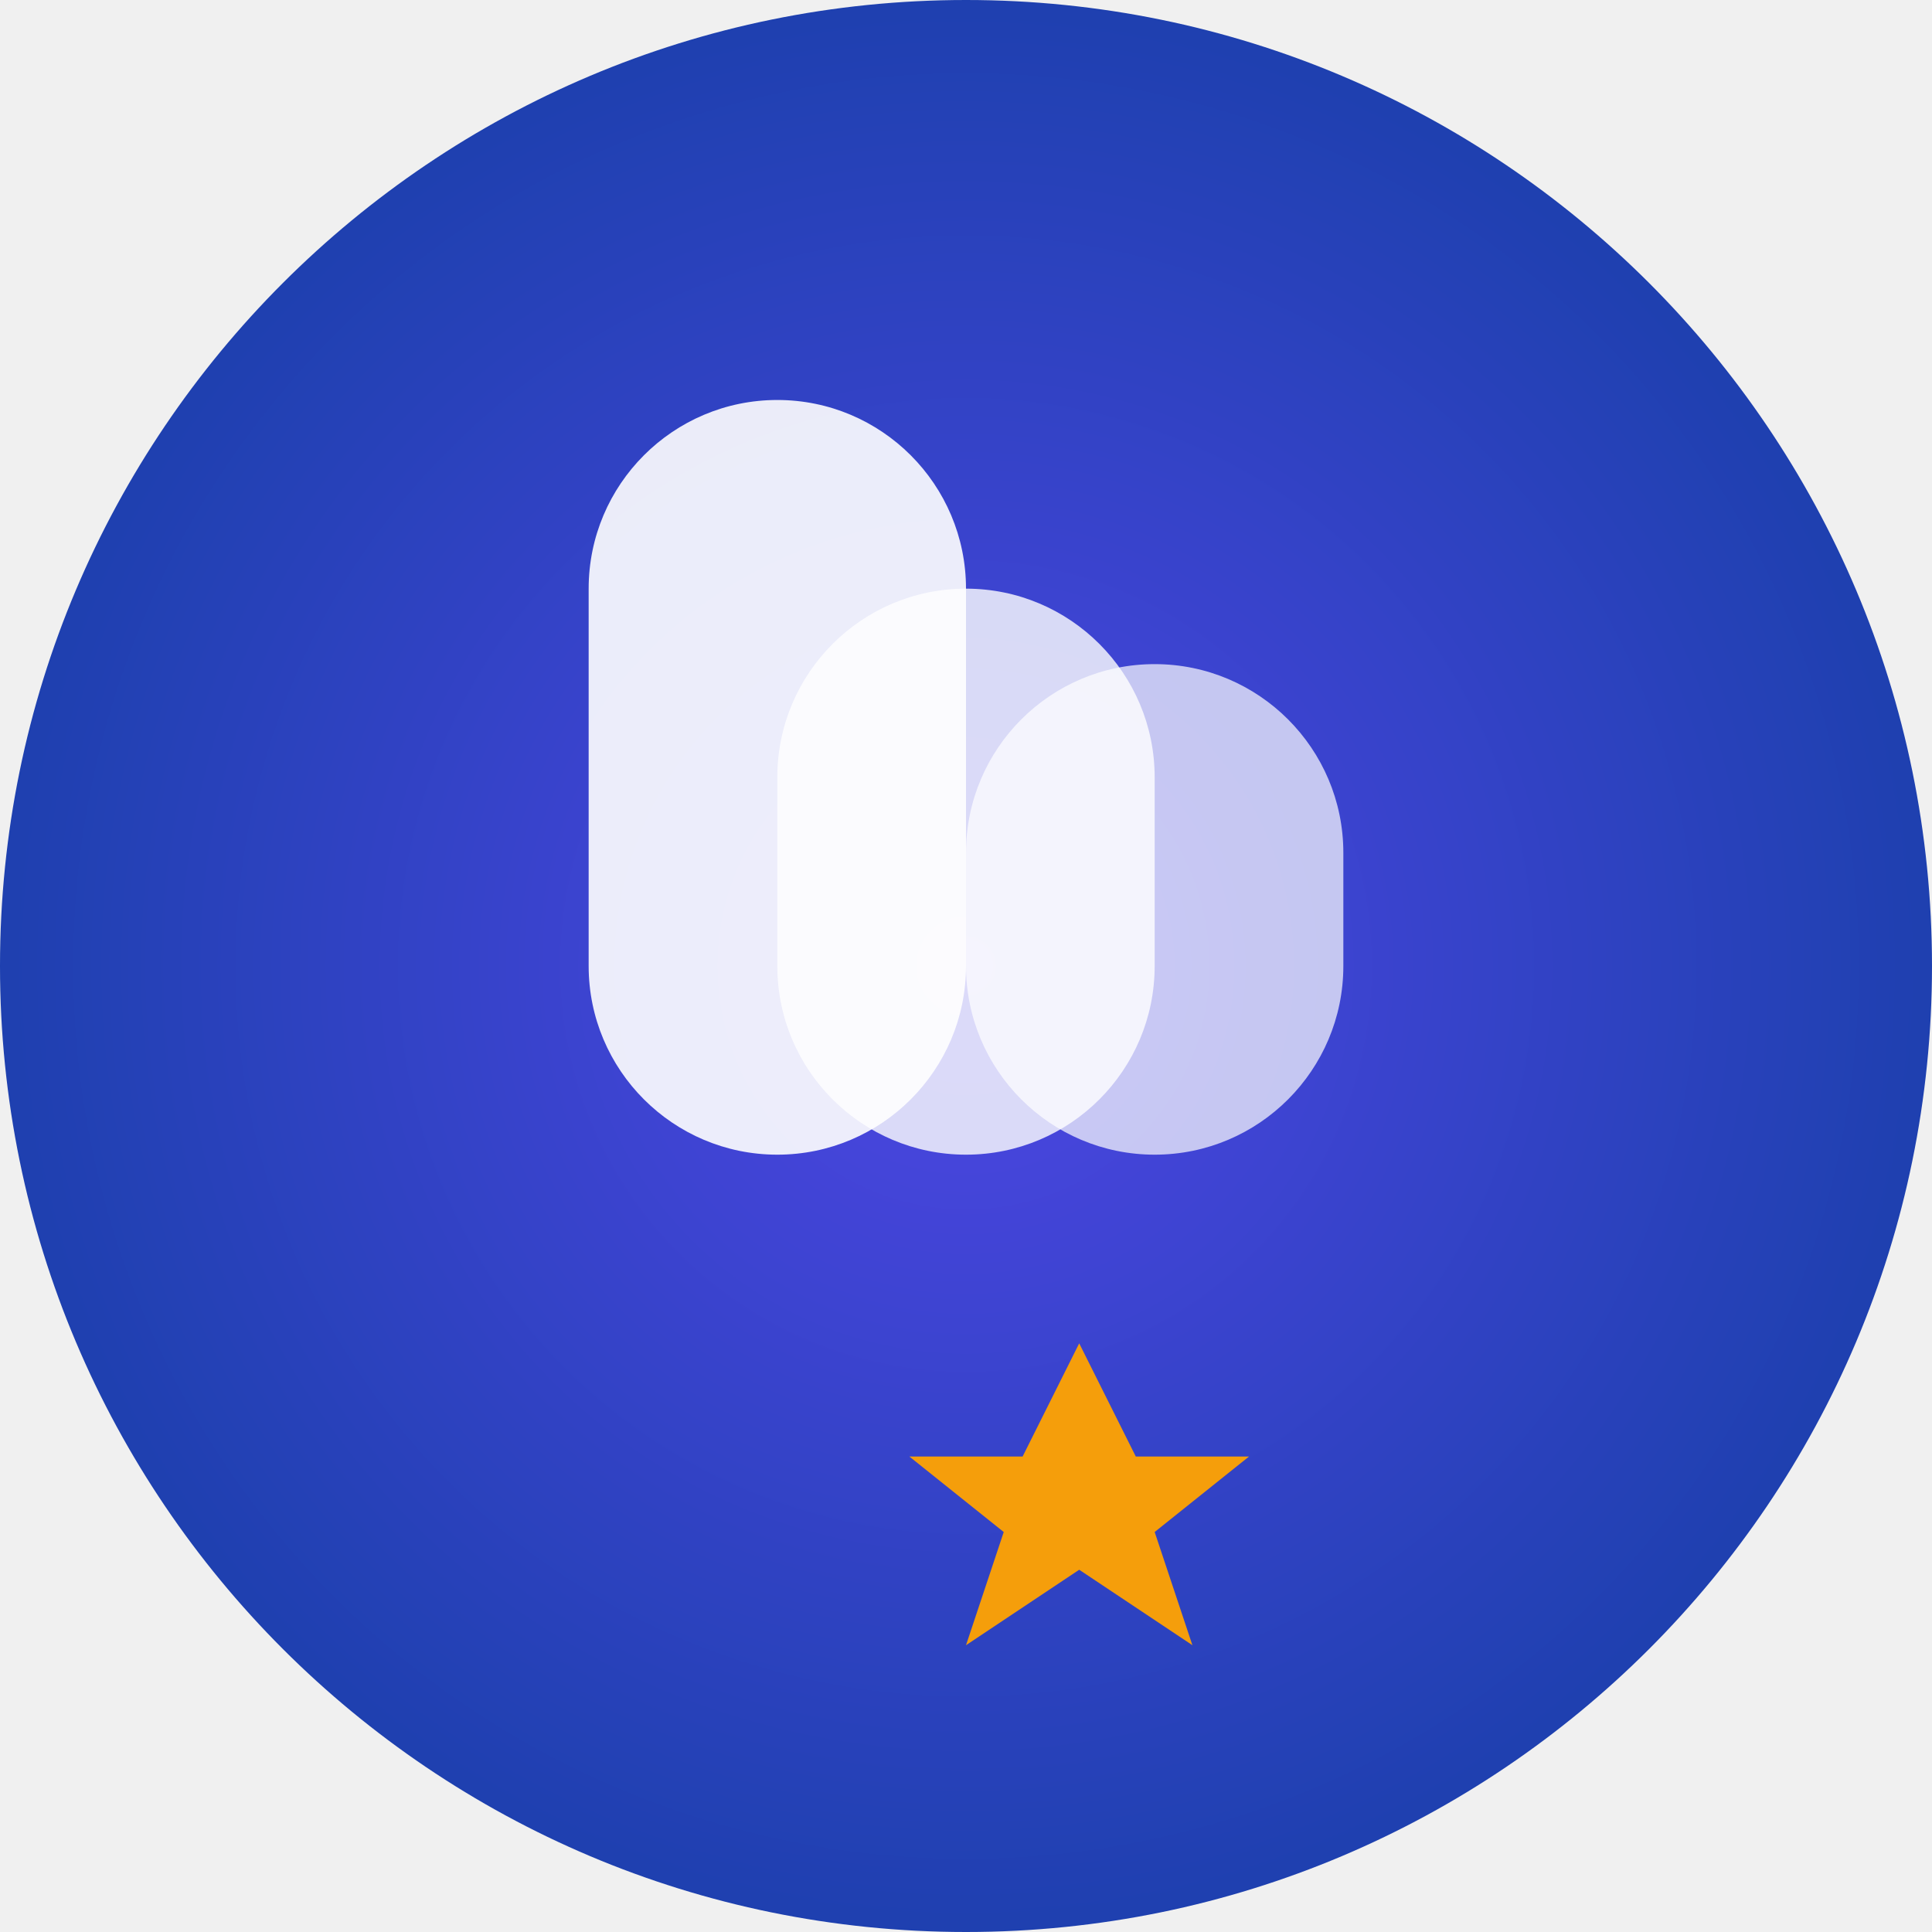
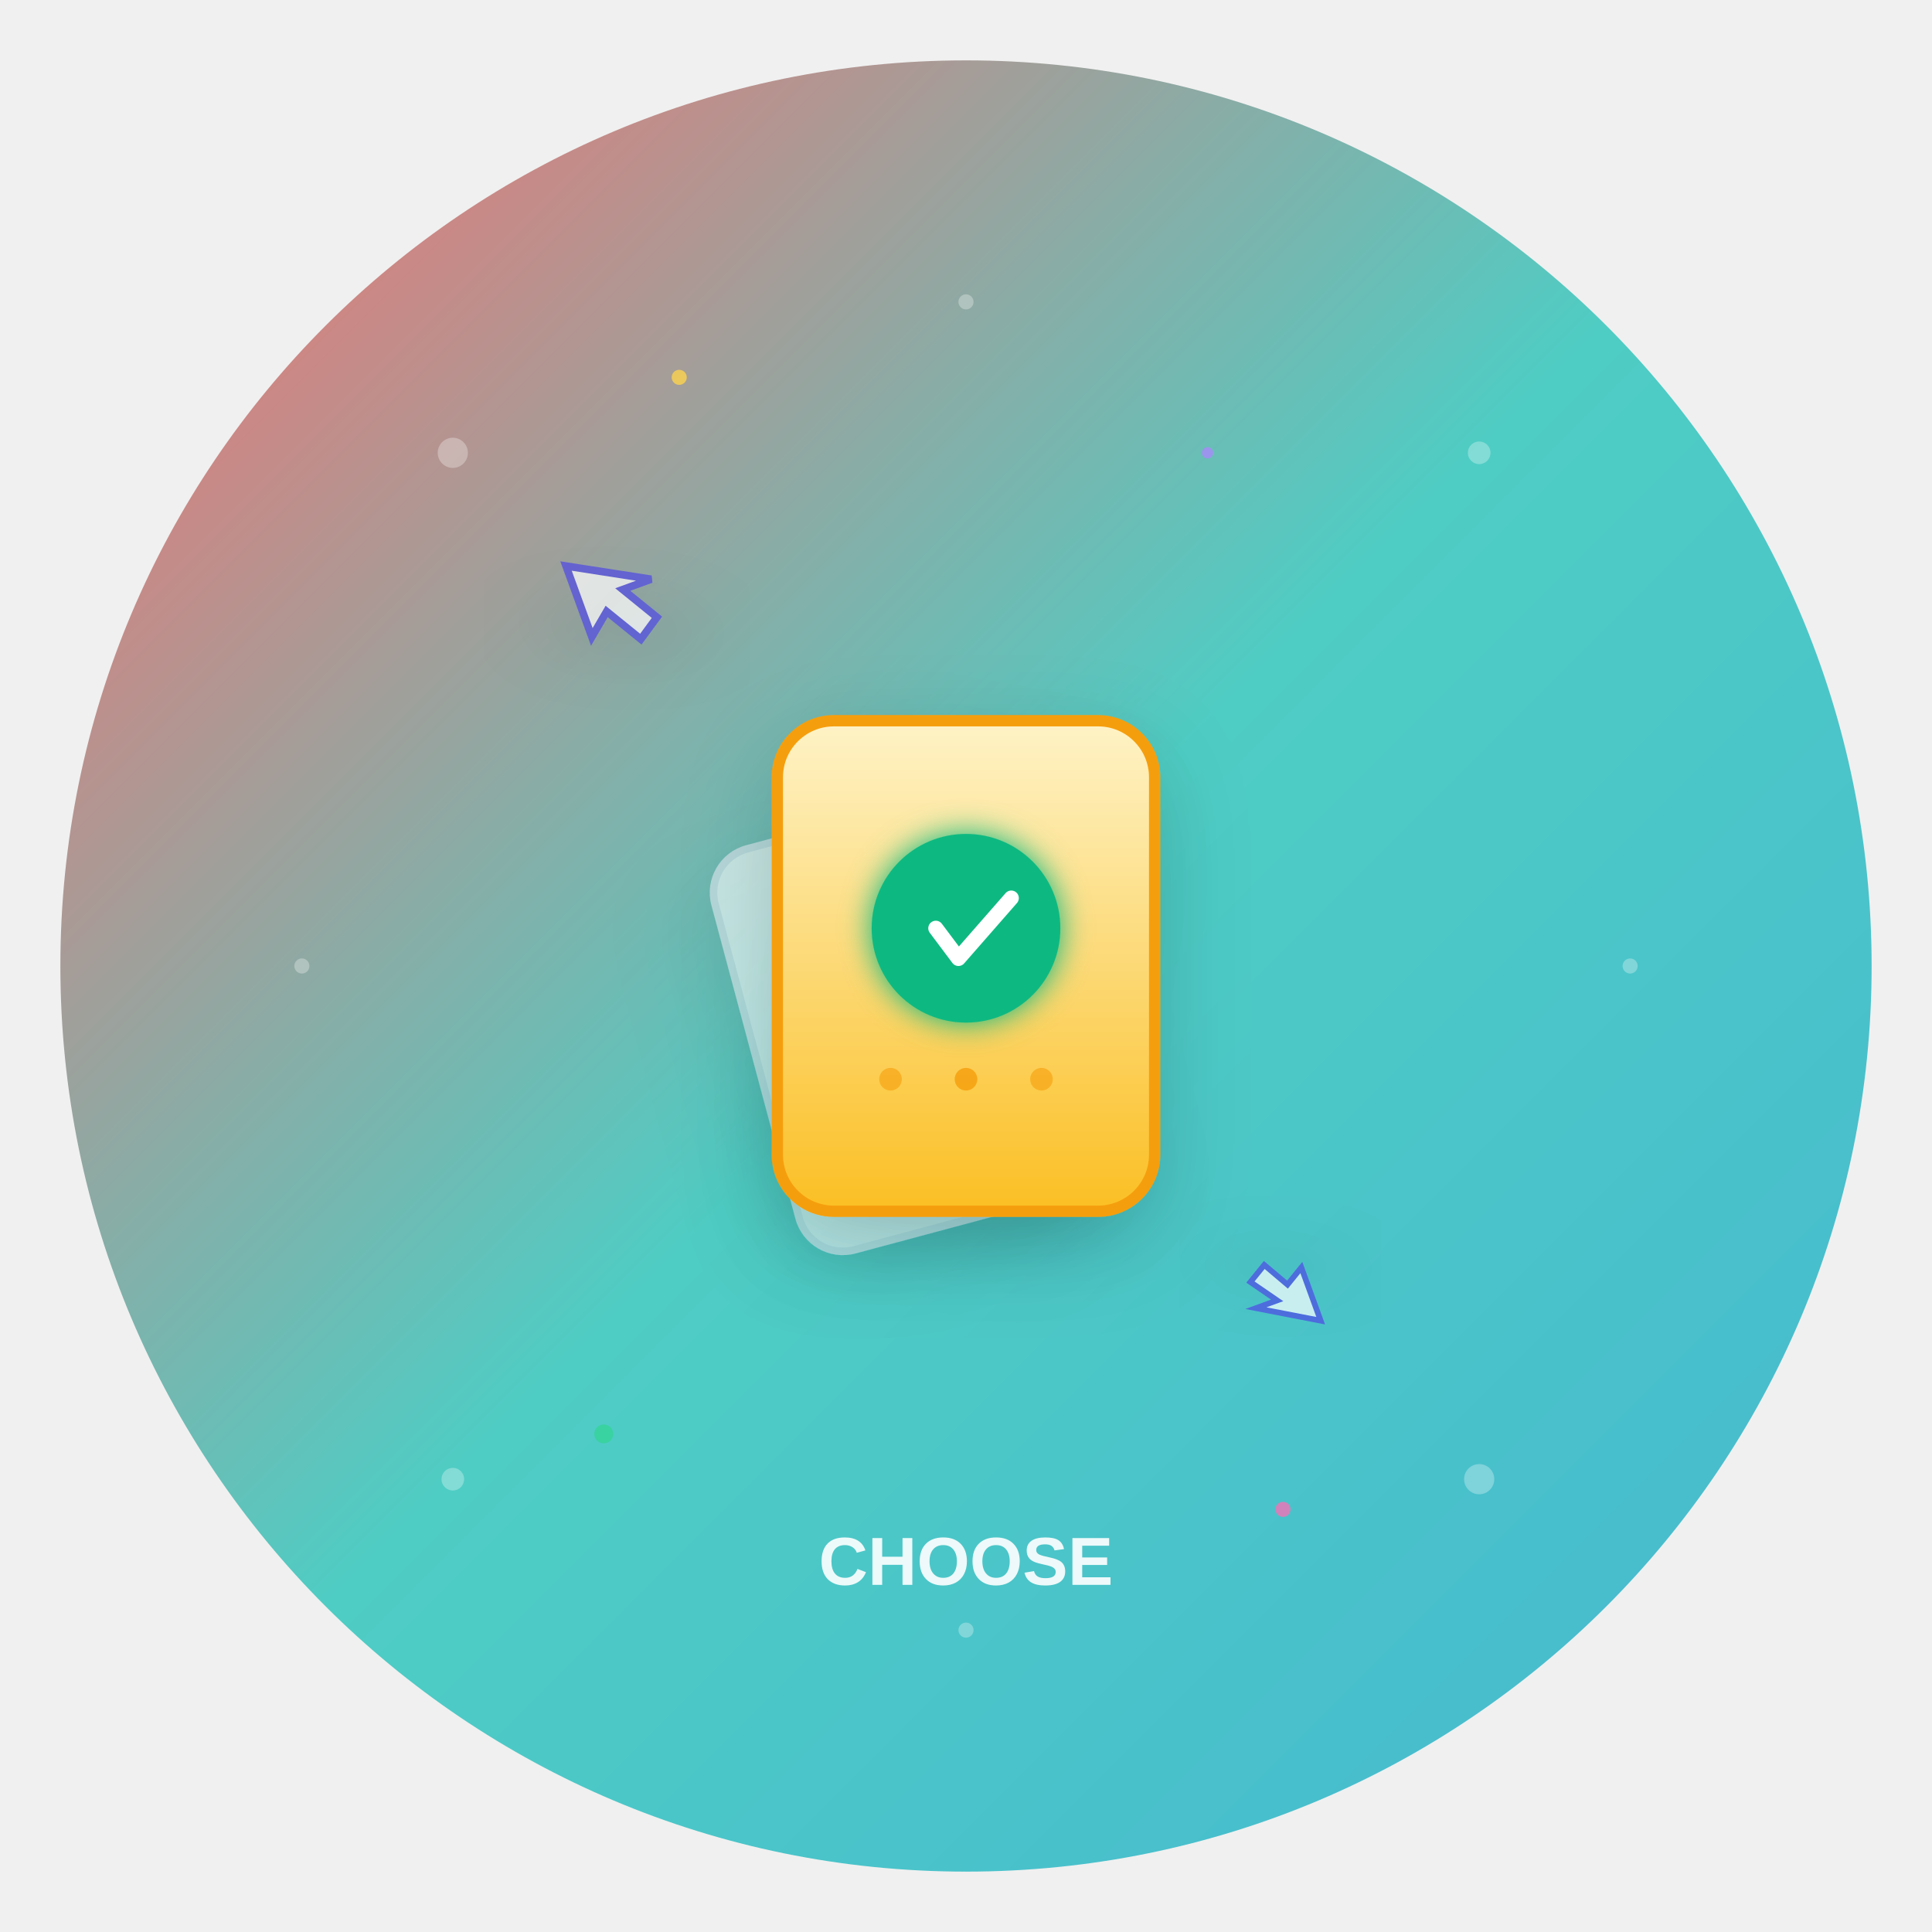
- <svg xmlns="http://www.w3.org/2000/svg" viewBox="0 0 512 512">
+ <svg xmlns="http://www.w3.org/2000/svg" viewBox="0 0 512 512" width="512" height="512">
  <defs>
-     <radialGradient id="bg" cx="50%" cy="50%" r="50%">
-       <stop offset="0%" style="stop-color:#4F46E5;stop-opacity:1" />
-       <stop offset="100%" style="stop-color:#1E40AF;stop-opacity:1" />
-     </radialGradient>
+     <linearGradient id="mainBg" x1="0%" y1="0%" x2="100%" y2="100%">
+       <stop offset="0%" style="stop-color:#FF6B6B;stop-opacity:1" />
+       <stop offset="50%" style="stop-color:#4ECDC4;stop-opacity:1" />
+       <stop offset="100%" style="stop-color:#45B7D1;stop-opacity:1" />
+     </linearGradient>
+     <linearGradient id="cardGradient" x1="0%" y1="0%" x2="0%" y2="100%">
+       <stop offset="0%" style="stop-color:#FFFFFF;stop-opacity:1" />
+       <stop offset="100%" style="stop-color:#F8FAFC;stop-opacity:1" />
+     </linearGradient>
+     <linearGradient id="selectedCardGradient" x1="0%" y1="0%" x2="0%" y2="100%">
+       <stop offset="0%" style="stop-color:#FEF3C7;stop-opacity:1" />
+       <stop offset="100%" style="stop-color:#FBBF24;stop-opacity:1" />
+     </linearGradient>
+     <filter id="cardShadow" x="-50%" y="-50%" width="200%" height="200%">
+       <feDropShadow dx="0" dy="8" stdDeviation="12" flood-color="#000000" flood-opacity="0.15" />
+     </filter>
+     <filter id="glow" x="-50%" y="-50%" width="200%" height="200%">
+       <feGaussianBlur stdDeviation="4" result="coloredBlur" />
+       <feMerge>
+         <feMergeNode in="coloredBlur" />
+         <feMergeNode in="SourceGraphic" />
+       </feMerge>
+     </filter>
  </defs>
-   <circle cx="256" cy="256" r="256" fill="url(#bg)" />
-   <g transform="translate(106, 106)">
-     <path d="M150 50C150 22.4 127.6 0 100 0S50 22.4 50 50v100c0 27.6 22.4 50 50 50s50-22.4 50-50V50z" fill="white" opacity="0.9" />
-     <path d="M200 100c0-27.6-22.4-50-50-50s-50 22.4-50 50v50c0 27.6 22.4 50 50 50s50-22.4 50-50v-50z" fill="white" opacity="0.8" />
-     <path d="M250 120c0-27.6-22.4-50-50-50s-50 22.4-50 50v30c0 27.6 22.4 50 50 50s50-22.4 50-50v-30z" fill="white" opacity="0.7" />
-     <path d="M180 250l15 30h30l-25 20 10 30-30-20-30 20 10-30-25-20h30z" fill="#F59E0B" />
+   <circle cx="256" cy="256" r="240" fill="url(#mainBg)" />
+   <g opacity="0.3">
+     <circle cx="120" cy="120" r="4" fill="#FFFFFF" />
+     <circle cx="392" cy="120" r="3" fill="#FFFFFF" />
+     <circle cx="120" cy="392" r="3" fill="#FFFFFF" />
+     <circle cx="392" cy="392" r="4" fill="#FFFFFF" />
+     <circle cx="256" cy="80" r="2" fill="#FFFFFF" />
+     <circle cx="256" cy="432" r="2" fill="#FFFFFF" />
+     <circle cx="80" cy="256" r="2" fill="#FFFFFF" />
+     <circle cx="432" cy="256" r="2" fill="#FFFFFF" />
+   </g>
+   <g transform="translate(256, 256)">
+     <g opacity="0.6">
+       <rect x="-60" y="-45" width="80" height="110" rx="12" ry="12" fill="url(#cardGradient)" stroke="#E2E8F0" stroke-width="2" transform="rotate(-15)" filter="url(#cardShadow)" />
+       <rect x="-40" y="-55" width="80" height="110" rx="12" ry="12" fill="url(#cardGradient)" stroke="#E2E8F0" stroke-width="2" transform="rotate(10)" filter="url(#cardShadow)" />
+     </g>
+     <rect x="-50" y="-65" width="100" height="130" rx="15" ry="15" fill="url(#selectedCardGradient)" stroke="#F59E0B" stroke-width="3" filter="url(#cardShadow)" />
+     <g transform="translate(0, -10)">
+       <circle cx="0" cy="0" r="25" fill="#10B981" filter="url(#glow)" />
+       <path d="M-8,0 L-2,8 L12,-8" stroke="#FFFFFF" stroke-width="4" stroke-linecap="round" stroke-linejoin="round" fill="none" />
+     </g>
+     <g transform="translate(0, 30)">
+       <circle cx="-20" cy="0" r="3" fill="#F59E0B" opacity="0.6" />
+       <circle cx="0" cy="0" r="3" fill="#F59E0B" opacity="0.8" />
+       <circle cx="20" cy="0" r="3" fill="#F59E0B" opacity="0.6" />
+     </g>
+   </g>
+   <g opacity="0.7">
+     <g transform="translate(150, 150) rotate(-20)">
+       <path d="M0,0 L0,20 L6,15 L12,25 L18,21 L12,11 L20,11 Z" fill="#FFFFFF" stroke="#4F46E5" stroke-width="2" filter="url(#cardShadow)" />
+     </g>
+     <g transform="translate(350, 350) rotate(160)">
+       <path d="M0,0 L0,15 L5,12 L9,19 L14,16 L9,9 L15,9 Z" fill="#FFFFFF" stroke="#4F46E5" stroke-width="1.5" filter="url(#cardShadow)" />
+     </g>
+   </g>
+   <g opacity="0.8">
+     <circle cx="180" cy="100" r="2" fill="#FCD34D">
+       <animate attributeName="opacity" values="0;1;0" dur="2s" repeatCount="indefinite" />
+     </circle>
+     <circle cx="320" cy="120" r="1.5" fill="#A78BFA">
+       <animate attributeName="opacity" values="0;1;0" dur="2.5s" repeatCount="indefinite" begin="0.5s" />
+     </circle>
+     <circle cx="160" cy="380" r="2.5" fill="#34D399">
+       <animate attributeName="opacity" values="0;1;0" dur="1.8s" repeatCount="indefinite" begin="1s" />
+     </circle>
+     <circle cx="340" cy="400" r="2" fill="#F472B6">
+       <animate attributeName="opacity" values="0;1;0" dur="2.2s" repeatCount="indefinite" begin="0.3s" />
+     </circle>
+   </g>
+   <g transform="translate(256, 420)" text-anchor="middle" opacity="0.9">
+     <text x="0" y="0" font-family="Arial, sans-serif" font-size="18" font-weight="600" fill="#FFFFFF">CHOOSE</text>
  </g>
</svg>
